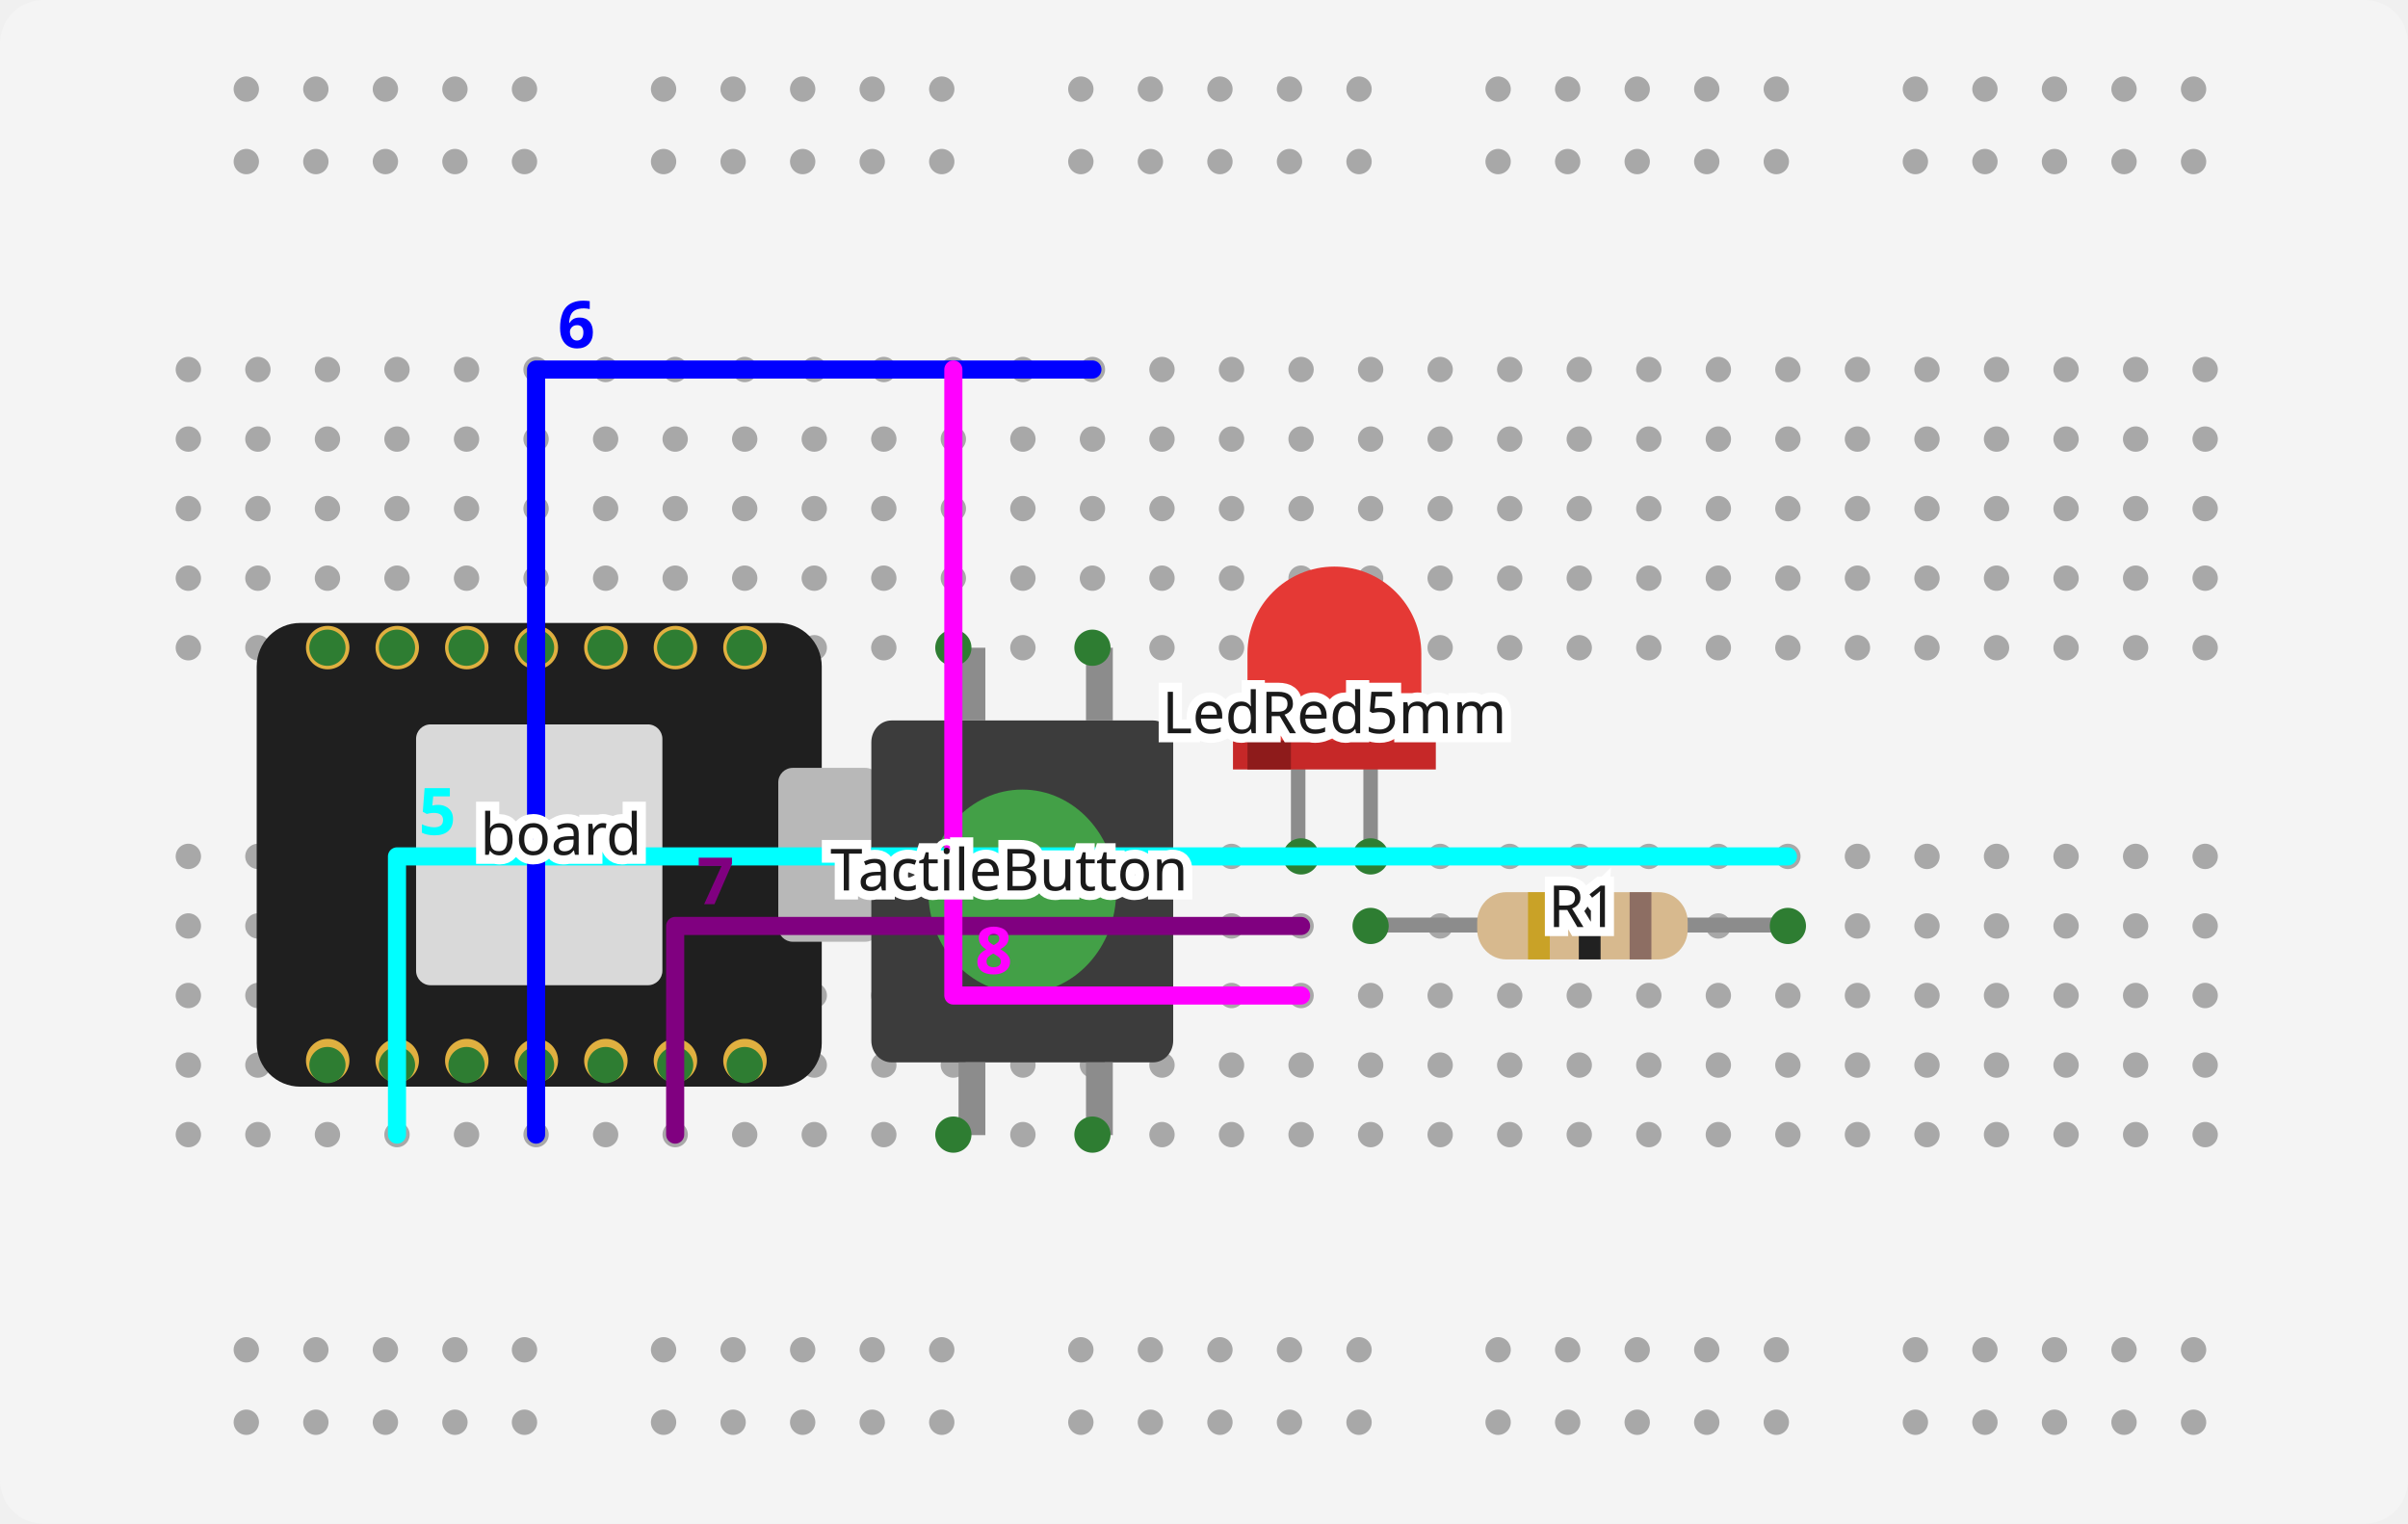
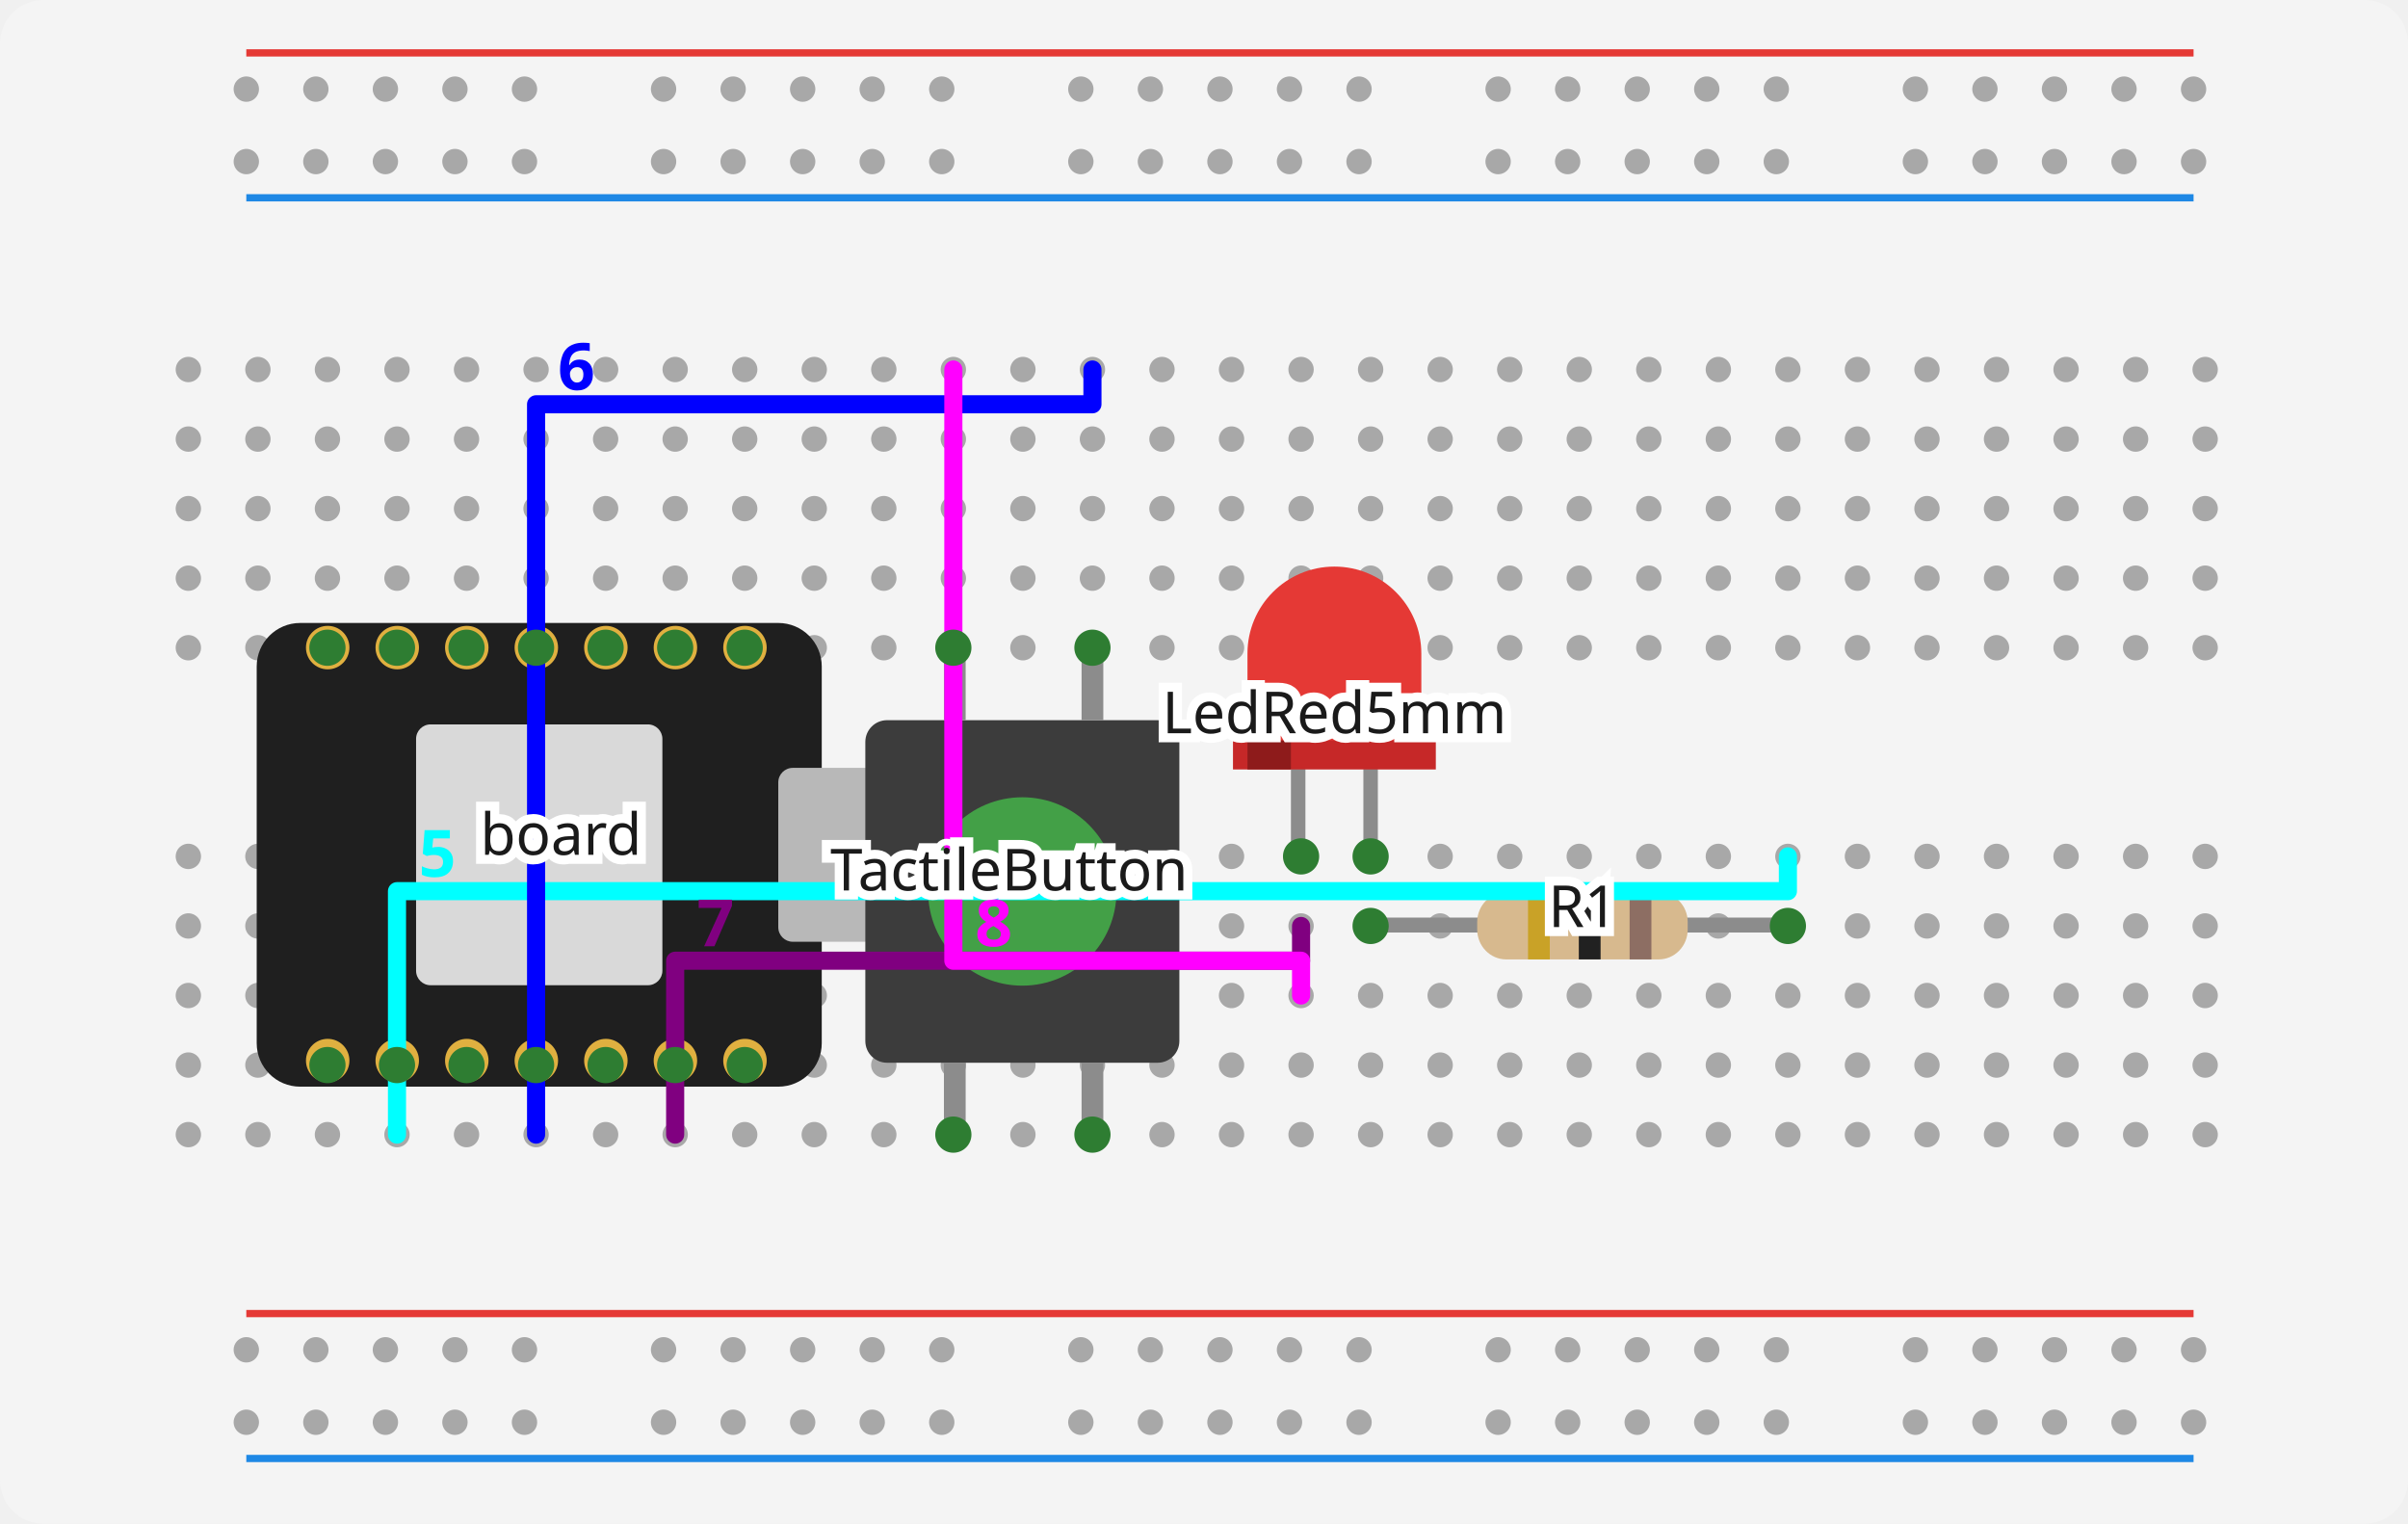
<svg xmlns="http://www.w3.org/2000/svg" width="332.4" height="210.3" viewBox="0 0 332.4 210.3">
  <rect width="332.4" height="210.3" rx="6" fill="#f4f4f4" />
  <path d="M26 51h0M26 60.6h0M26 70.2h0M26 79.8h0M26 89.4h0M26 118.2h0M26 127.8h0M26 137.4h0M26 147h0M26 156.6h0M35.6 51h0M35.6 60.6h0M35.6 70.2h0M35.6 79.8h0M35.6 89.4h0M35.6 118.2h0M35.6 127.8h0M35.6 137.4h0M35.6 147h0M35.6 156.6h0M45.2 51h0M45.2 60.6h0M45.2 70.2h0M45.2 79.8h0M45.2 89.4h0M45.2 118.2h0M45.2 127.8h0M45.2 137.4h0M45.2 147h0M45.2 156.6h0M54.8 51h0M54.8 60.6h0M54.8 70.2h0M54.8 79.8h0M54.8 89.4h0M54.8 118.2h0M54.8 127.8h0M54.8 137.4h0M54.8 147h0M54.8 156.6h0M64.4 51h0M64.4 60.6h0M64.4 70.2h0M64.4 79.8h0M64.4 89.4h0M64.4 118.2h0M64.4 127.8h0M64.4 137.4h0M64.4 147h0M64.4 156.6h0M74 51h0M74 60.6h0M74 70.2h0M74 79.8h0M74 89.4h0M74 118.2h0M74 127.8h0M74 137.4h0M74 147h0M74 156.6h0M83.6 51h0M83.6 60.6h0M83.6 70.2h0M83.6 79.8h0M83.6 89.4h0M83.6 118.2h0M83.6 127.8h0M83.6 137.4h0M83.6 147h0M83.6 156.6h0M93.2 51h0M93.2 60.6h0M93.2 70.2h0M93.2 79.8h0M93.2 89.4h0M93.2 118.2h0M93.2 127.8h0M93.2 137.4h0M93.2 147h0M93.2 156.6h0M102.8 51h0M102.8 60.6h0M102.8 70.2h0M102.8 79.8h0M102.8 89.4h0M102.8 118.2h0M102.8 127.8h0M102.8 137.4h0M102.8 147h0M102.8 156.6h0M112.4 51h0M112.4 60.6h0M112.4 70.2h0M112.4 79.8h0M112.4 89.4h0M112.4 118.2h0M112.4 127.8h0M112.4 137.4h0M112.4 147h0M112.4 156.6h0M122 51h0M122 60.6h0M122 70.2h0M122 79.8h0M122 89.4h0M122 118.2h0M122 127.8h0M122 137.4h0M122 147h0M122 156.6h0M131.6 51h0M131.6 60.6h0M131.6 70.2h0M131.6 79.8h0M131.6 89.4h0M131.6 118.2h0M131.6 127.8h0M131.6 137.4h0M131.6 147h0M131.6 156.6h0M141.2 51h0M141.2 60.6h0M141.2 70.2h0M141.2 79.8h0M141.2 89.4h0M141.2 118.2h0M141.2 127.8h0M141.2 137.4h0M141.2 147h0M141.2 156.6h0M150.8 51h0M150.8 60.6h0M150.8 70.2h0M150.8 79.8h0M150.8 89.4h0M150.8 118.2h0M150.8 127.8h0M150.8 137.4h0M150.8 147h0M150.8 156.6h0M160.4 51h0M160.4 60.6h0M160.4 70.2h0M160.4 79.8h0M160.4 89.4h0M160.4 118.2h0M160.4 127.8h0M160.4 137.4h0M160.4 147h0M160.4 156.6h0M170 51h0M170 60.6h0M170 70.2h0M170 79.8h0M170 89.4h0M170 118.2h0M170 127.8h0M170 137.4h0M170 147h0M170 156.6h0M179.6 51h0M179.6 60.6h0M179.6 70.2h0M179.6 79.8h0M179.6 89.4h0M179.6 118.2h0M179.6 127.8h0M179.6 137.4h0M179.6 147h0M179.6 156.6h0M189.2 51h0M189.2 60.6h0M189.2 70.2h0M189.2 79.8h0M189.2 89.4h0M189.2 118.2h0M189.2 127.8h0M189.2 137.4h0M189.2 147h0M189.2 156.6h0M198.8 51h0M198.8 60.6h0M198.8 70.2h0M198.8 79.8h0M198.8 89.4h0M198.8 118.2h0M198.8 127.8h0M198.8 137.4h0M198.8 147h0M198.8 156.6h0M208.4 51h0M208.4 60.6h0M208.4 70.2h0M208.4 79.8h0M208.4 89.4h0M208.4 118.2h0M208.4 127.8h0M208.4 137.4h0M208.4 147h0M208.4 156.6h0M218 51h0M218 60.6h0M218 70.2h0M218 79.8h0M218 89.4h0M218 118.2h0M218 127.8h0M218 137.4h0M218 147h0M218 156.6h0M227.6 51h0M227.6 60.6h0M227.6 70.2h0M227.6 79.8h0M227.6 89.4h0M227.6 118.2h0M227.6 127.8h0M227.6 137.4h0M227.6 147h0M227.6 156.6h0M237.2 51h0M237.2 60.6h0M237.2 70.2h0M237.2 79.8h0M237.2 89.4h0M237.2 118.2h0M237.2 127.8h0M237.2 137.4h0M237.2 147h0M237.2 156.6h0M246.8 51h0M246.8 60.6h0M246.8 70.2h0M246.8 79.8h0M246.8 89.4h0M246.8 118.2h0M246.8 127.8h0M246.8 137.4h0M246.8 147h0M246.8 156.6h0M256.4 51h0M256.4 60.6h0M256.4 70.2h0M256.4 79.8h0M256.4 89.4h0M256.4 118.2h0M256.4 127.8h0M256.4 137.4h0M256.4 147h0M256.4 156.6h0M266 51h0M266 60.6h0M266 70.2h0M266 79.8h0M266 89.4h0M266 118.2h0M266 127.8h0M266 137.4h0M266 147h0M266 156.6h0M275.6 51h0M275.6 60.6h0M275.6 70.2h0M275.6 79.8h0M275.6 89.4h0M275.6 118.2h0M275.6 127.8h0M275.6 137.4h0M275.6 147h0M275.6 156.6h0M285.2 51h0M285.2 60.6h0M285.2 70.2h0M285.2 79.8h0M285.2 89.4h0M285.2 118.2h0M285.2 127.8h0M285.2 137.4h0M285.2 147h0M285.2 156.6h0M294.8 51h0M294.8 60.6h0M294.8 70.2h0M294.8 79.8h0M294.8 89.4h0M294.8 118.2h0M294.8 127.8h0M294.8 137.4h0M294.8 147h0M294.8 156.6h0M304.4 51h0M304.4 60.6h0M304.4 70.2h0M304.4 79.8h0M304.4 89.4h0M304.4 118.2h0M304.4 127.8h0M304.4 137.4h0M304.4 147h0M304.4 156.6h0M34 12.3h0M43.6 12.3h0M53.2 12.3h0M62.8 12.3h0M72.4 12.3h0M91.6 12.3h0M101.2 12.3h0M110.8 12.3h0M120.4 12.3h0M130 12.3h0M149.2 12.3h0M158.8 12.3h0M168.4 12.3h0M178 12.3h0M187.6 12.3h0M206.8 12.3h0M216.4 12.3h0M226 12.3h0M235.6 12.3h0M245.2 12.3h0M264.4 12.3h0M274 12.3h0M283.6 12.3h0M293.2 12.3h0M302.8 12.3h0M34 22.3h0M43.6 22.3h0M53.2 22.3h0M62.8 22.3h0M72.4 22.3h0M91.6 22.3h0M101.2 22.3h0M110.8 22.3h0M120.4 22.3h0M130 22.3h0M149.2 22.3h0M158.8 22.3h0M168.4 22.3h0M178 22.3h0M187.6 22.3h0M206.8 22.3h0M216.4 22.3h0M226 22.3h0M235.6 22.3h0M245.2 22.3h0M264.4 22.3h0M274 22.3h0M283.6 22.3h0M293.2 22.3h0M302.8 22.3h0M34 186.3h0M43.6 186.3h0M53.2 186.3h0M62.8 186.3h0M72.4 186.3h0M91.6 186.3h0M101.2 186.3h0M110.8 186.3h0M120.4 186.3h0M130 186.3h0M149.2 186.3h0M158.8 186.3h0M168.4 186.3h0M178 186.3h0M187.6 186.3h0M206.8 186.3h0M216.4 186.3h0M226 186.3h0M235.6 186.3h0M245.2 186.3h0M264.4 186.3h0M274 186.3h0M283.6 186.3h0M293.2 186.3h0M302.8 186.3h0M34 196.3h0M43.6 196.3h0M53.2 196.3h0M62.8 196.3h0M72.4 196.3h0M91.6 196.3h0M101.2 196.3h0M110.8 196.3h0M120.4 196.3h0M130 196.3h0M149.2 196.3h0M158.8 196.3h0M168.4 196.3h0M178 196.3h0M187.6 196.3h0M206.8 196.3h0M216.4 196.3h0M226 196.3h0M235.6 196.3h0M245.2 196.3h0M264.4 196.3h0M274 196.3h0M283.6 196.3h0M293.2 196.3h0M302.8 196.3h0" stroke="#a8a8a8" stroke-width="3.5" stroke-linecap="round" />
+   <line x1="34" y1="7.3" x2="302.8" y2="7.3" stroke-width="1" stroke="#e53935" />
+   <line x1="34" y1="27.3" x2="302.8" y2="27.3" stroke-width="1" stroke="#1e88e5" />
+   <line x1="34" y1="181.3" x2="302.8" y2="181.3" stroke-width="1" stroke="#e53935" />
+   <line x1="34" y1="201.3" x2="302.8" y2="201.3" stroke-width="1" stroke="#1e88e5" />
  <g transform="translate(43.435 73.982) rotate(90 34 44)">
    <g transform="scale(1 1) translate(0 0)">
      <rect x="2" y="8" width="64" height="78" rx="6" fill="#1f1f1f" />
      <rect x="22" y="0" width="24" height="14" rx="2" fill="#b8b8b8" />
      <rect x="16" y="30" width="36" height="34" rx="2" fill="#d9d9d9" />
      <g fill="#e0b040">
        <circle cx="5.4" cy="18.6" r="3" />
        <circle cx="5.4" cy="28.2" r="3" />
        <circle cx="5.4" cy="37.8" r="3" />
        <circle cx="5.4" cy="47.4" r="3" />
        <circle cx="5.4" cy="57" r="3" />
        <circle cx="5.4" cy="66.6" r="3" />
        <circle cx="5.4" cy="76.2" r="3" />
        <circle cx="62.4" cy="18.6" r="3" />
        <circle cx="62.4" cy="28.2" r="3" />
        <circle cx="62.4" cy="37.8" r="3" />
        <circle cx="62.4" cy="47.4" r="3" />
        <circle cx="62.4" cy="57" r="3" />
        <circle cx="62.4" cy="66.6" r="3" />
        <circle cx="62.4" cy="76.2" r="3" />
      </g>
    </g>
  </g>
+   <g transform="translate(105.8 98.4) rotate(90 33.5 24.5)">
+     <g transform="scale(1 1) translate(0 0)">
+       <rect x="10" y="1" width="47.28" height="43.35" rx="3" fill="#3c3c3c" />
+       <rect x="0" y="11.5" width="10" height="3" fill="#8c8c8c" />
+       <rect x="0" y="30.5" width="10" height="3" fill="#8c8c8c" />
+       <rect x="57.28" y="11.5" width="10" height="3" fill="#8c8c8c" />
+       <rect x="57.28" y="30.5" width="10" height="3" fill="#8c8c8c" />
+       <circle cx="33.64" cy="22.68" r="13" fill="#43a047" />
+     </g>
+   </g>
+   <g transform="translate(164.2 76.2) rotate(0 20 25)">
+     <g transform="scale(1 1) translate(0 0)">
+       <rect x="14" y="26" width="2" height="16" fill="#8c8c8c" />
+       <rect x="24" y="26" width="2" height="16" fill="#8c8c8c" />
+       <path d="M8 28 V14 A12 12 0 0 1 32 14 V28 Z" fill="#e53935" />
+       <rect x="6" y="26" width="28" height="4" fill="#c62828" />
+       <path d="M8 26 H14 V30 H8 Z" fill="#8e1b1b" />
+     </g>
+   </g>
+   <g transform="translate(189 122.45) rotate(180 29.5 5.5)">
+     <g transform="scale(1.002 1.031) translate(0 0)">
+       <rect x="0" y="4.6" width="59" height="2" fill="#8c8c8c" />
+       <rect x="15" y="1" width="29" height="9" rx="4" fill="#d7b98e" />
+       <rect x="20" y="1" width="3" height="9" fill="#8d6e63" />
+       <rect x="27" y="1" width="3" height="9" fill="#212121" />
+       <rect x="34" y="1" width="3" height="9" fill="#c9a227" />
+     </g>
+   </g>
+   <path d="M54.8 156.6L54.8 123L246.8 123L246.8 118.2" fill="none" stroke="cyan" stroke-width="2.5" stroke-linecap="round" stroke-linejoin="round" />
+   <text x="57.8" y="121" font-size="9" font-family="sans-serif" font-weight="bold" fill="cyan">5</text>
+   <path d="M74 156.6L74 55.8L150.8 55.8L150.8 51" fill="none" stroke="blue" stroke-width="2.5" stroke-linecap="round" stroke-linejoin="round" />
+   <text x="77" y="53.8" font-size="9" font-family="sans-serif" font-weight="bold" fill="blue">6</text>
+   <path d="M93.2 156.6L93.2 132.6L179.6 132.6L179.6 127.8" fill="none" stroke="purple" stroke-width="2.5" stroke-linecap="round" stroke-linejoin="round" />
+   <text x="96.2" y="130.6" font-size="9" font-family="sans-serif" font-weight="bold" fill="purple">7</text>
+   <path d="M131.6 51L131.6 132.6L179.6 132.6L179.6 137.4" fill="none" stroke="magenta" stroke-width="2.5" stroke-linecap="round" stroke-linejoin="round" />
+   <text x="134.6" y="130.6" font-size="9" font-family="sans-serif" font-weight="bold" fill="magenta">8</text>
  <circle cx="102.8" cy="89.4" r="2.5" fill="#2e7d32" />
  <circle cx="93.2" cy="89.4" r="2.5" fill="#2e7d32" />
  <circle cx="83.6" cy="89.4" r="2.5" fill="#2e7d32" />
  <circle cx="74" cy="89.4" r="2.5" fill="#2e7d32" />
  <circle cx="64.4" cy="89.4" r="2.5" fill="#2e7d32" />
  <circle cx="54.8" cy="89.4" r="2.5" fill="#2e7d32" />
  <circle cx="45.2" cy="89.4" r="2.5" fill="#2e7d32" />
  <circle cx="45.2" cy="147" r="2.5" fill="#2e7d32" />
  <circle cx="54.8" cy="147" r="2.5" fill="#2e7d32" />
  <circle cx="64.4" cy="147" r="2.5" fill="#2e7d32" />
  <circle cx="74" cy="147" r="2.5" fill="#2e7d32" />
  <circle cx="83.6" cy="147" r="2.5" fill="#2e7d32" />
  <circle cx="93.2" cy="147" r="2.5" fill="#2e7d32" />
  <circle cx="102.8" cy="147" r="2.5" fill="#2e7d32" />
-   <g transform="translate(105.8 98.4) rotate(90 33.5 24.5)">
-     <g transform="scale(1.004 0.926) translate(0 0)">
-       <rect x="10" y="2" width="47" height="45" rx="3" fill="#3c3c3c" />
-       <rect x="0" y="11" width="10" height="4" fill="#8c8c8c" />
-       <rect x="0" y="30" width="10" height="4" fill="#8c8c8c" />
-       <rect x="57" y="11" width="10" height="4" fill="#8c8c8c" />
-       <rect x="57" y="30" width="10" height="4" fill="#8c8c8c" />
-       <circle cx="33.5" cy="24.5" r="14" fill="#43a047" />
-     </g>
-   </g>
+   <text x="77.435" y="117.982" font-size="8" font-family="sans-serif" text-anchor="middle" fill="#1a1a1a" stroke="#ffffff" stroke-width="2.5" paint-order="stroke">board</text>
  <circle cx="150.8" cy="89.4" r="2.5" fill="#2e7d32" />
  <circle cx="131.6" cy="89.4" r="2.5" fill="#2e7d32" />
  <circle cx="150.8" cy="156.6" r="2.5" fill="#2e7d32" />
  <circle cx="131.6" cy="156.6" r="2.5" fill="#2e7d32" />
-   <g transform="translate(164.2 76.2) rotate(0 20 25)">
-     <g transform="scale(1 1) translate(0 0)">
-       <rect x="14" y="26" width="2" height="16" fill="#8c8c8c" />
-       <rect x="24" y="26" width="2" height="16" fill="#8c8c8c" />
-       <path d="M8 28 V14 A12 12 0 0 1 32 14 V28 Z" fill="#e53935" />
-       <rect x="6" y="26" width="28" height="4" fill="#c62828" />
-       <path d="M8 26 H14 V30 H8 Z" fill="#8e1b1b" />
-     </g>
-   </g>
+   <text x="139.3" y="122.9" font-size="8" font-family="sans-serif" text-anchor="middle" fill="#1a1a1a" stroke="#ffffff" stroke-width="2.5" paint-order="stroke">TactileButton</text>
  <circle cx="189.2" cy="118.2" r="2.5" fill="#2e7d32" />
  <circle cx="179.6" cy="118.2" r="2.5" fill="#2e7d32" />
-   <g transform="translate(189 122.45) rotate(180 29.5 5.5)">
-     <g transform="scale(1.002 1.031) translate(0 0)">
-       <rect x="0" y="4.6" width="59" height="2" fill="#8c8c8c" />
-       <rect x="15" y="1" width="29" height="9" rx="4" fill="#d7b98e" />
-       <rect x="20" y="1" width="3" height="9" fill="#8d6e63" />
-       <rect x="27" y="1" width="3" height="9" fill="#212121" />
-       <rect x="34" y="1" width="3" height="9" fill="#c9a227" />
-     </g>
-   </g>
+   <text x="184.2" y="101.2" font-size="8" font-family="sans-serif" text-anchor="middle" fill="#1a1a1a" stroke="#ffffff" stroke-width="2.5" paint-order="stroke">LedRed5mm</text>
  <circle cx="246.8" cy="127.8" r="2.5" fill="#2e7d32" />
  <circle cx="189.2" cy="127.8" r="2.5" fill="#2e7d32" />
-   <path d="M54.8 156.6L54.8 118.2L246.8 118.2" fill="none" stroke="cyan" stroke-width="2.5" stroke-linecap="round" stroke-linejoin="round" />
-   <text x="57.8" y="115.2" font-size="9" font-family="sans-serif" font-weight="bold" fill="cyan">5</text>
-   <path d="M74 156.6L74 51L150.8 51" fill="none" stroke="blue" stroke-width="2.5" stroke-linecap="round" stroke-linejoin="round" />
-   <text x="77" y="48" font-size="9" font-family="sans-serif" font-weight="bold" fill="blue">6</text>
-   <path d="M93.2 156.6L93.2 127.8L179.6 127.8" fill="none" stroke="purple" stroke-width="2.5" stroke-linecap="round" stroke-linejoin="round" />
-   <text x="96.2" y="124.8" font-size="9" font-family="sans-serif" font-weight="bold" fill="purple">7</text>
-   <path d="M131.6 51L131.6 137.4L179.6 137.4" fill="none" stroke="magenta" stroke-width="2.5" stroke-linecap="round" stroke-linejoin="round" />
-   <text x="134.6" y="134.4" font-size="9" font-family="sans-serif" font-weight="bold" fill="magenta">8</text>
-   <text x="77.435" y="117.982" font-size="8" font-family="sans-serif" text-anchor="middle" fill="#1a1a1a" stroke="#ffffff" stroke-width="2.5" paint-order="stroke">board</text>
-   <text x="139.3" y="122.9" font-size="8" font-family="sans-serif" text-anchor="middle" fill="#1a1a1a" stroke="#ffffff" stroke-width="2.5" paint-order="stroke">TactileButton</text>
-   <text x="184.2" y="101.2" font-size="8" font-family="sans-serif" text-anchor="middle" fill="#1a1a1a" stroke="#ffffff" stroke-width="2.5" paint-order="stroke">LedRed5mm</text>
  <text x="218.5" y="127.95" font-size="8" font-family="sans-serif" text-anchor="middle" fill="#1a1a1a" stroke="#ffffff" stroke-width="2.5" paint-order="stroke">R1</text>
</svg>
